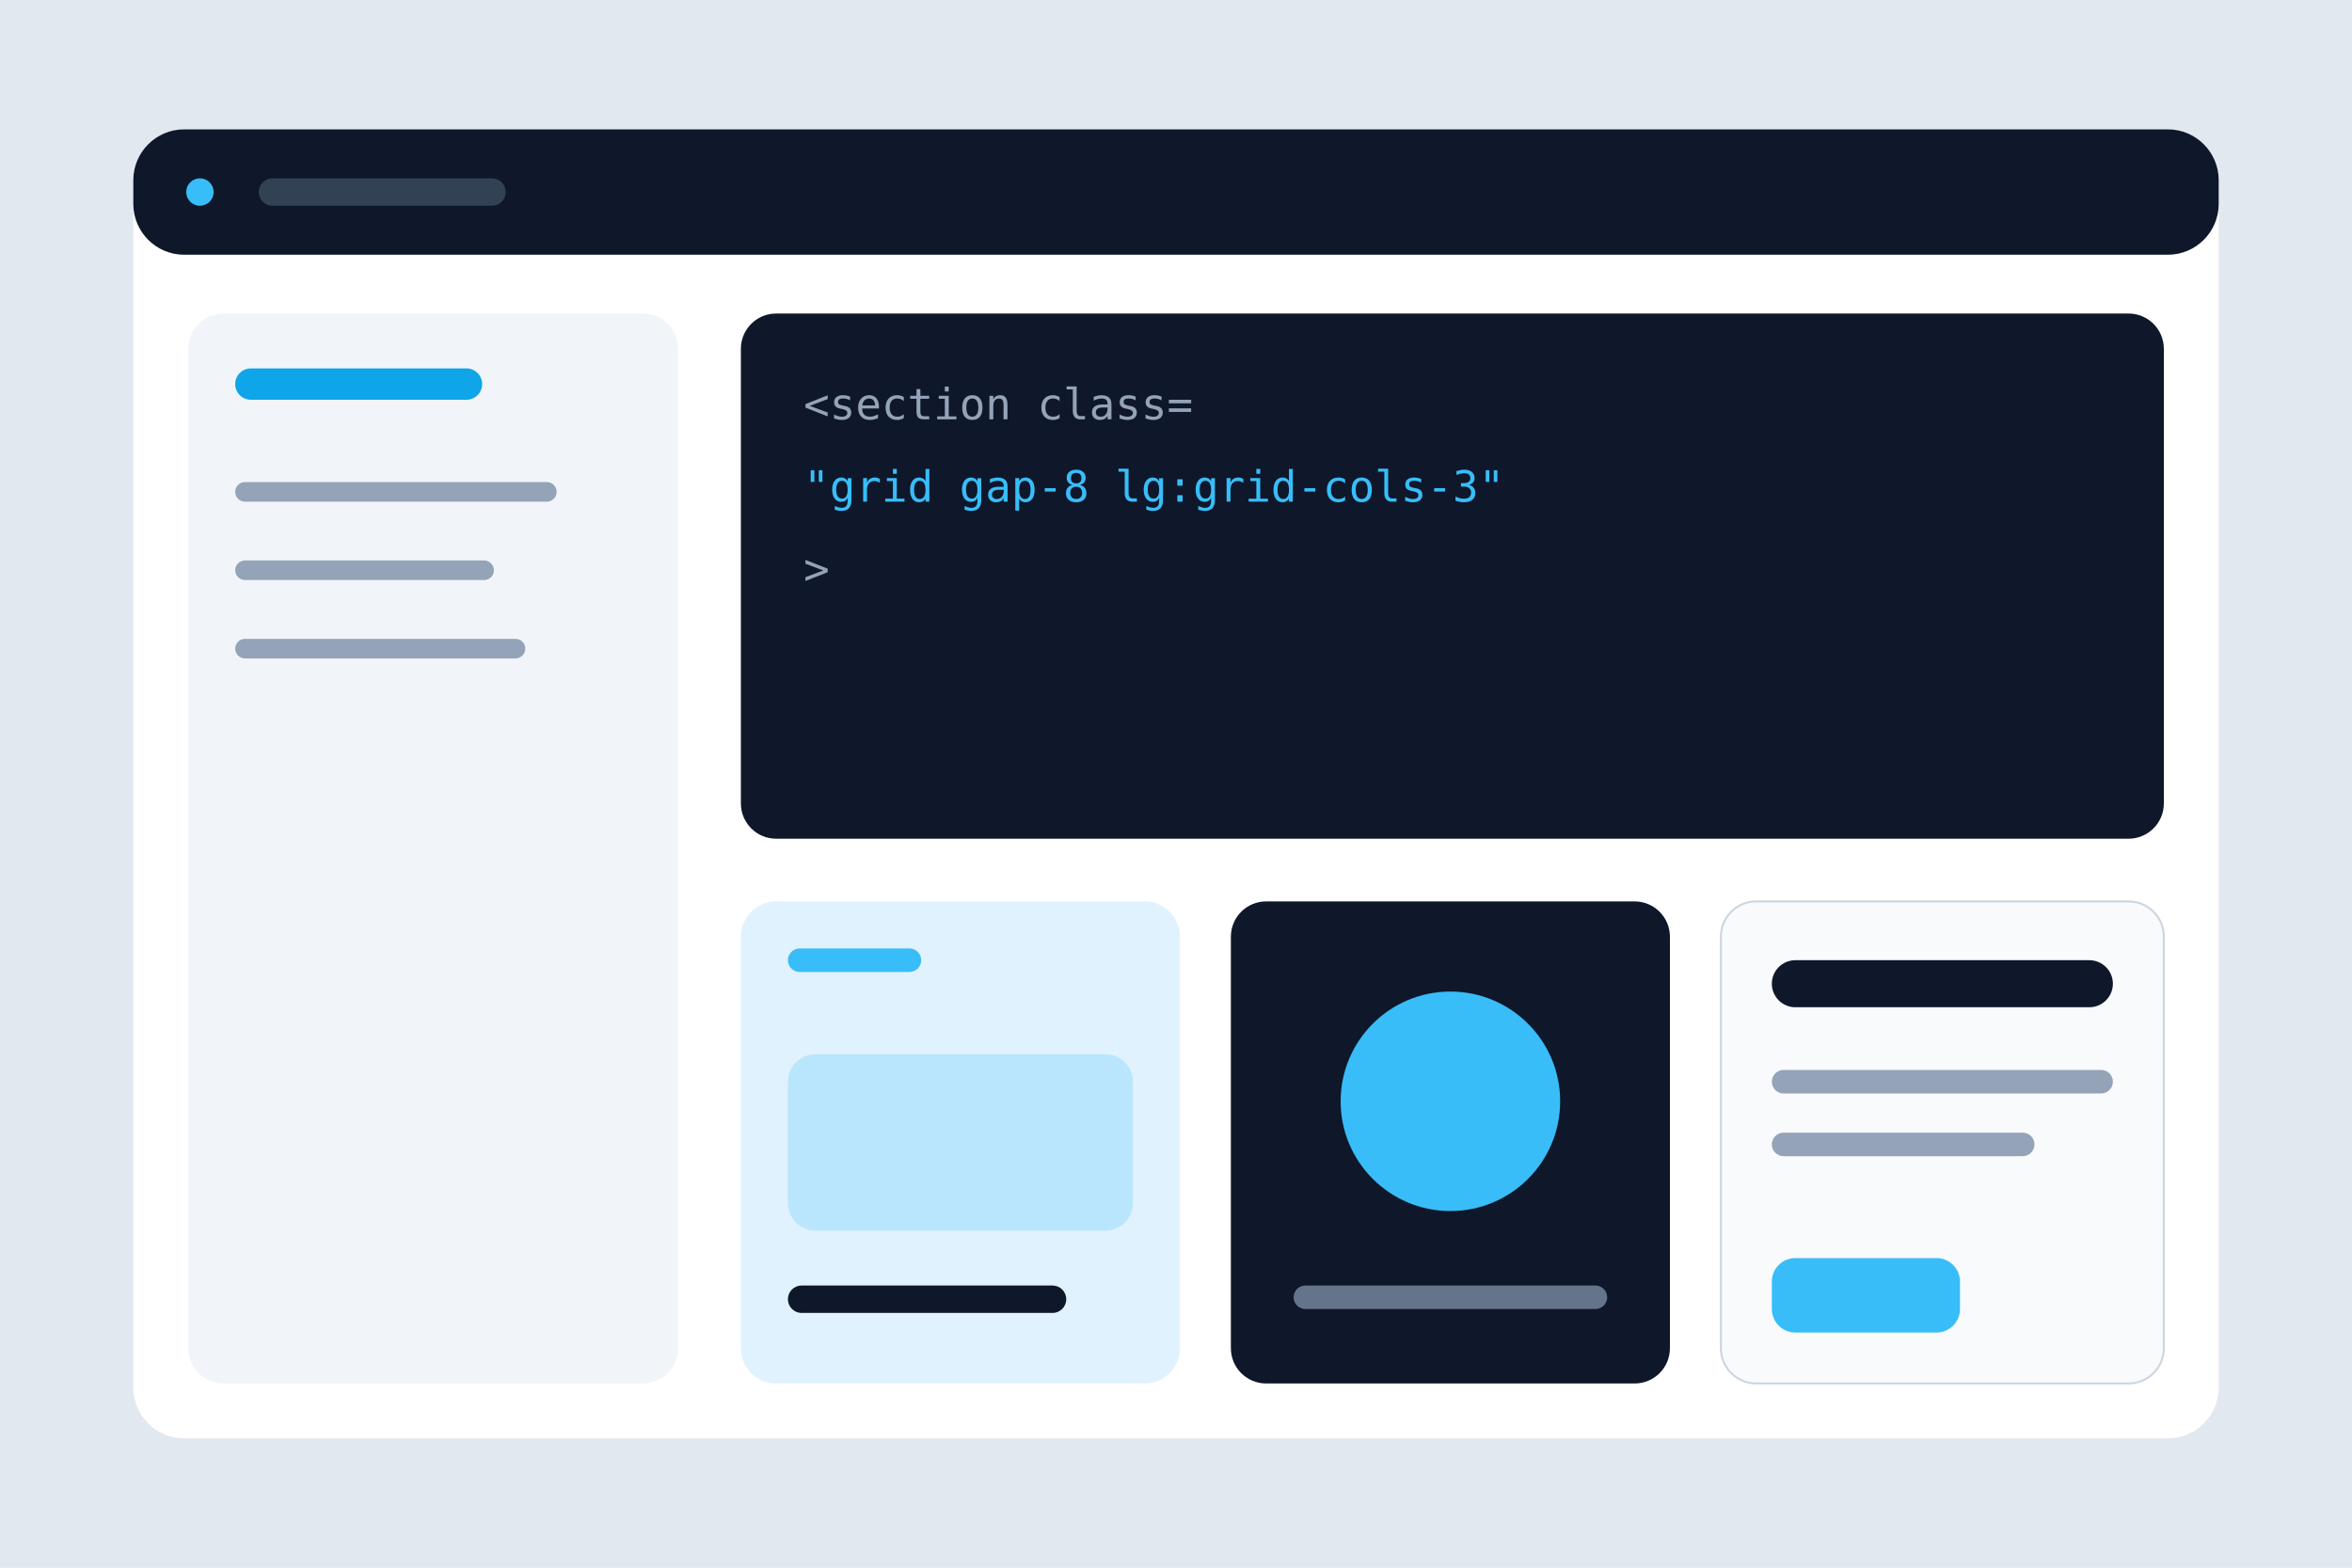
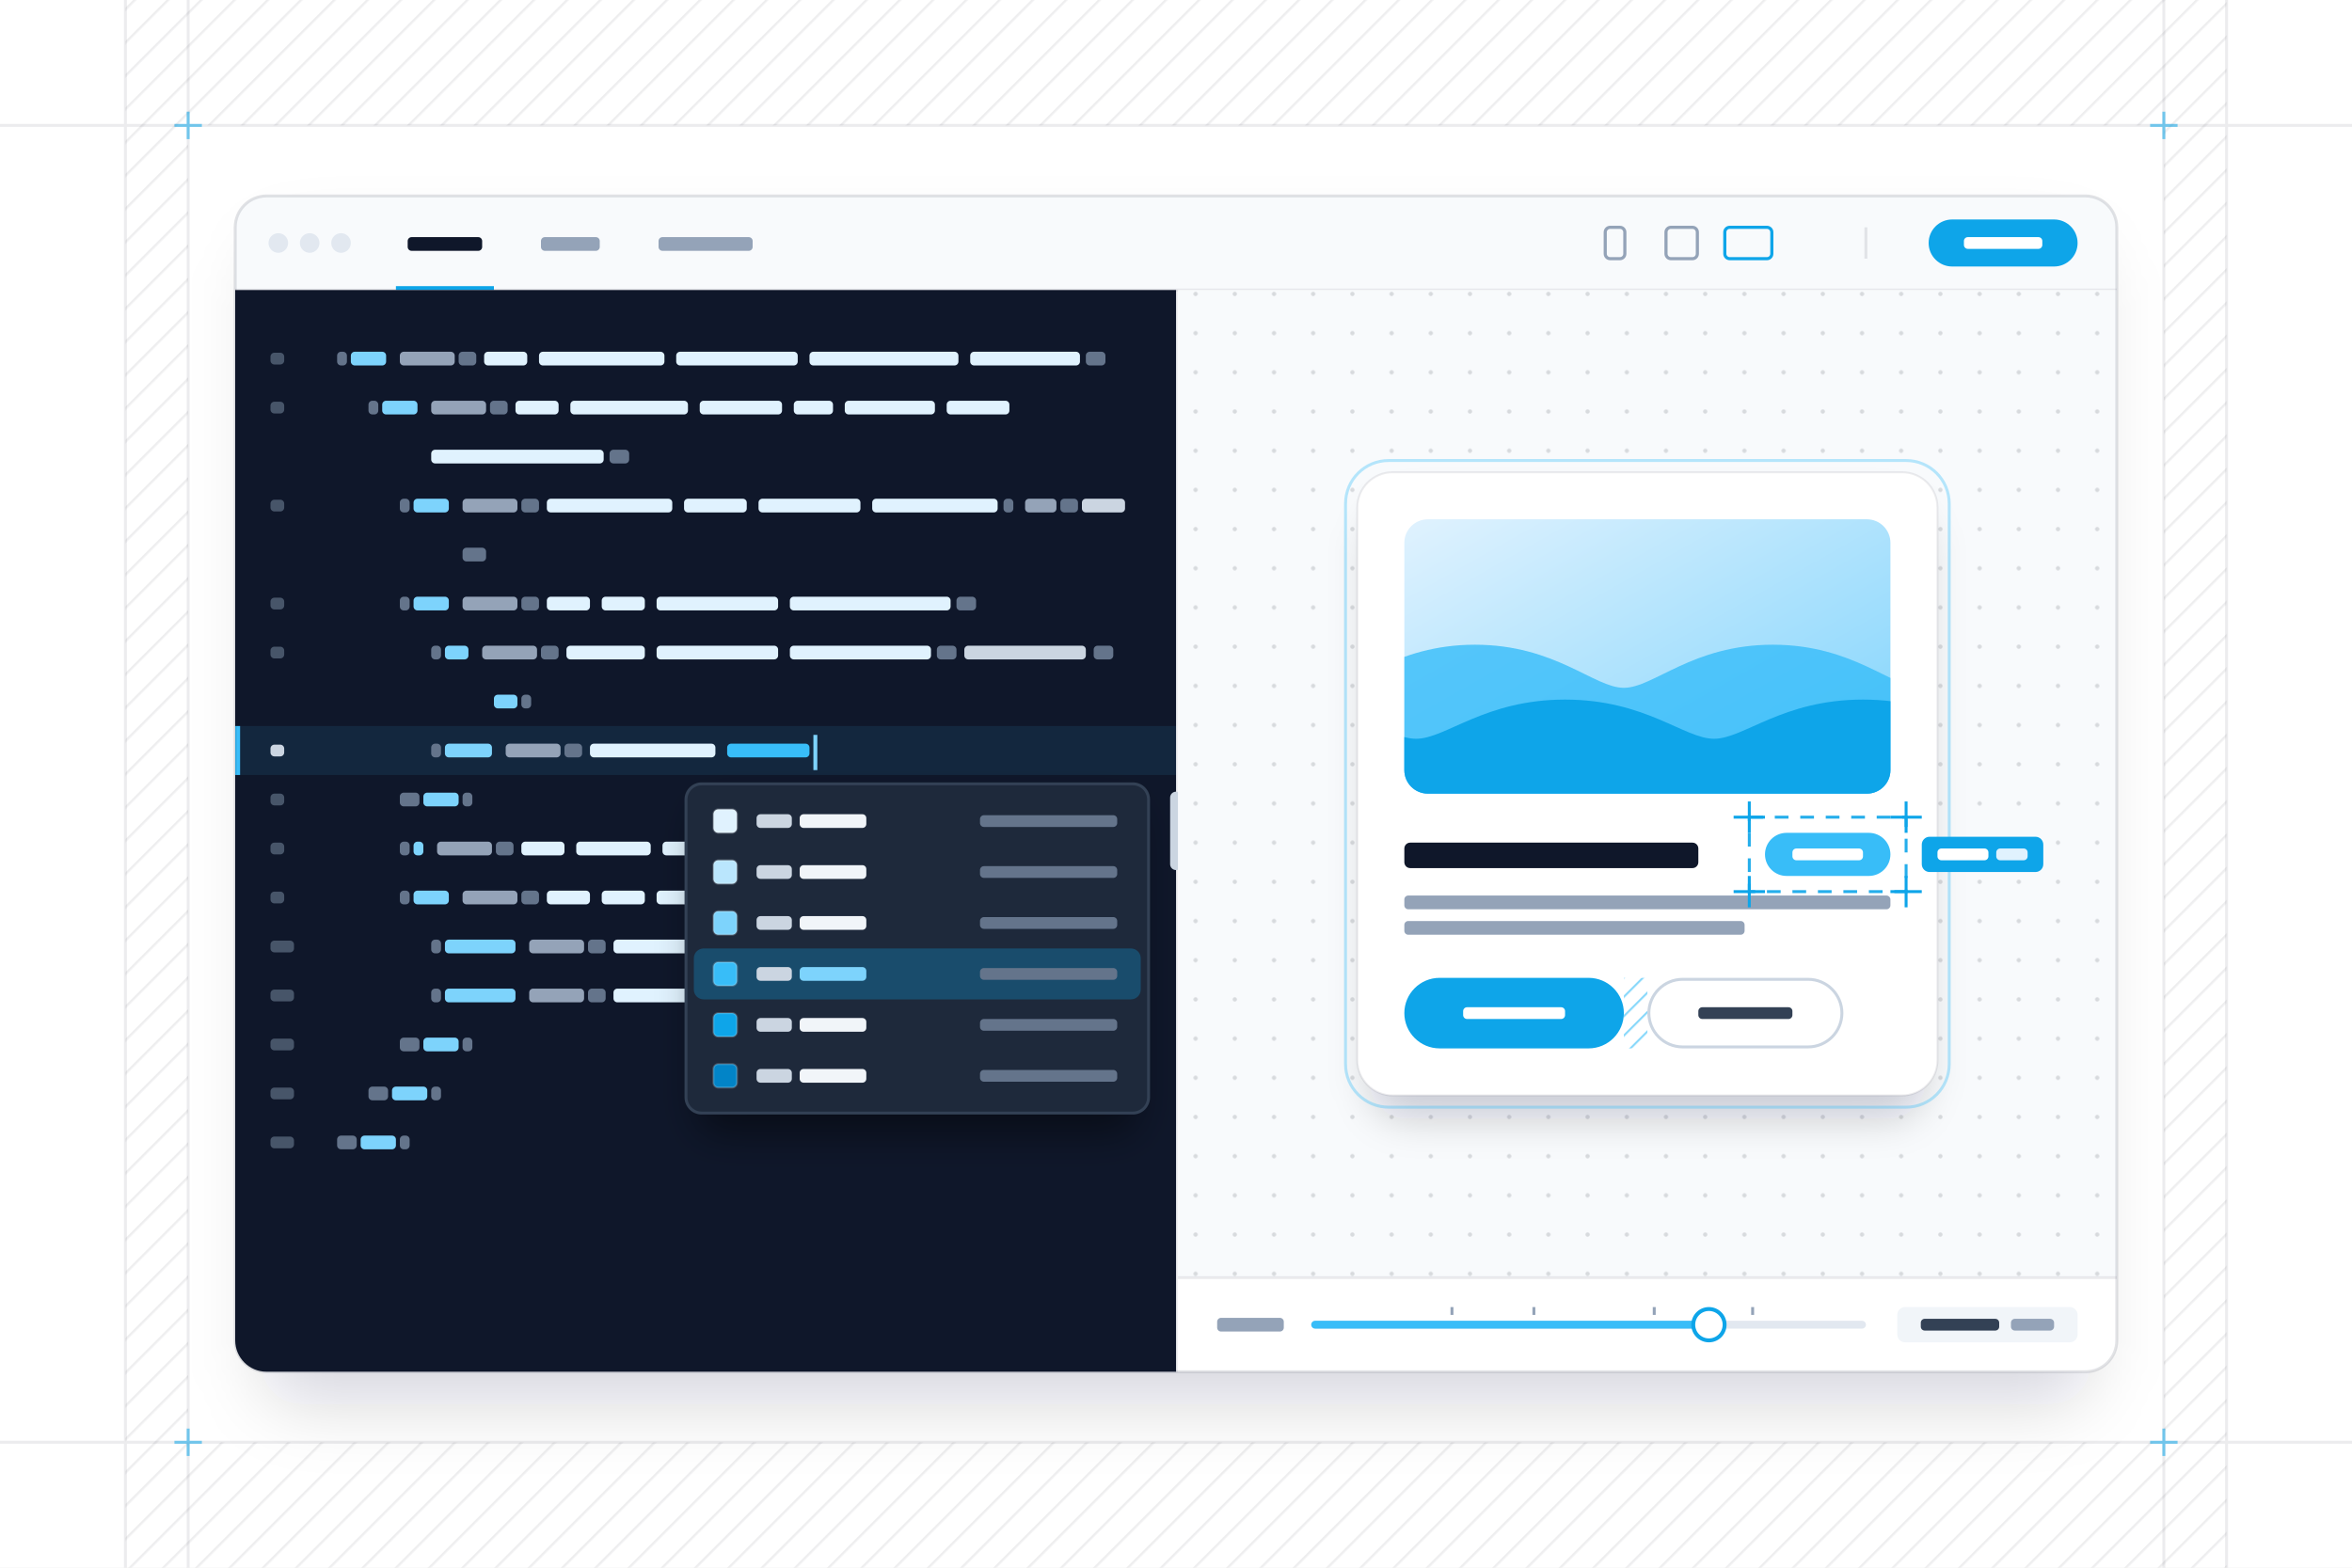
- <svg xmlns="http://www.w3.org/2000/svg" viewBox="0 0 1200 800">
-   <rect width="1200" height="800" fill="#e2e8f0" />
-   <g transform="translate(68 66)">
-     <rect width="1064" height="668" rx="26" fill="#ffffff" />
-     <rect width="1064" height="64" rx="26" fill="#0f172a" />
-     <circle cx="34" cy="32" r="7" fill="#38bdf8" />
-     <rect x="64" y="25" width="126" height="14" rx="7" fill="#334155" />
-     <rect x="28" y="94" width="250" height="546" rx="18" fill="#f1f5f9" />
-     <rect x="52" y="122" width="126" height="16" rx="8" fill="#0ea5e9" />
-     <g fill="#94a3b8">
-       <rect x="52" y="180" width="164" height="10" rx="5" />
-       <rect x="52" y="220" width="132" height="10" rx="5" />
-       <rect x="52" y="260" width="148" height="10" rx="5" />
+ <svg xmlns="http://www.w3.org/2000/svg" viewBox="0 0 1200 800" fill="none">
+   <defs>
+     <pattern id="if-h" width="12" height="12" patternUnits="userSpaceOnUse" patternTransform="rotate(45)">
+       <rect width="1.2" height="12" fill="#0F172A" fill-opacity="0.07" />
+     </pattern>
+     <pattern id="if-pad" width="7" height="7" patternUnits="userSpaceOnUse" patternTransform="rotate(45)">
+       <rect width="1.1" height="7" fill="#38BDF8" fill-opacity="0.55" />
+     </pattern>
+     <filter id="if-sh" x="-20%" y="-20%" width="140%" height="140%">
+       <feGaussianBlur stdDeviation="18" />
+     </filter>
+     <filter id="if-sh2" x="-30%" y="-30%" width="160%" height="160%">
+       <feGaussianBlur stdDeviation="10" />
+     </filter>
+     <clipPath id="if-w">
+       <rect x="120" y="100" width="960" height="600" rx="16" />
+     </clipPath>
+     <linearGradient id="if-img" x1="0" y1="0" x2="1" y2="1">
+       <stop stop-color="#E0F2FE" />
+       <stop offset="1" stop-color="#7DD3FC" />
+     </linearGradient>
+     <pattern id="if-dots" width="20" height="20" patternUnits="userSpaceOnUse" x="600" y="100">
+       <circle cx="10" cy="10" r="1.1" fill="#0F172A" fill-opacity=".14" />
+     </pattern>
+   </defs>
+   <rect x="0" y="0" width="1200" height="800" fill="#FFFFFF" />
+   <g fill="url(#if-h)">
+     <rect x="64" y="0" width="32" height="800" />
+     <rect x="1104" y="0" width="32" height="800" />
+     <rect x="96" y="0" width="1008" height="64" />
+     <rect x="96" y="736" width="1008" height="64" />
+   </g>
+   <path d="M64 0V800M96 0V800M1104 0V800M1136 0V800M0 64H1200M0 736H1200" stroke="#0F172A" stroke-opacity=".08" stroke-width="1.5" />
+   <path d="M89 64H103M96 57V71M1097 64H1111M1104 57V71M89 736H103M96 729V743M1097 736H1111M1104 729V743" stroke="#0EA5E9" stroke-opacity="0.55" stroke-width="1.5" />
+   <rect x="134" y="126" width="932" height="590" rx="20" fill="#0F172A" fill-opacity=".16" filter="url(#if-sh)" />
+   <g clip-path="url(#if-w)">
+     <rect x="120" y="100" width="960" height="600" fill="#FFFFFF" />
+     <rect x="120" y="100" width="960" height="48" fill="#F8FAFC" />
+     <path d="M120 148H1080" stroke="#0F172A" stroke-opacity=".08" stroke-width="1.5" />
+     <circle cx="142" cy="124" r="5" fill="#E2E8F0" />
+     <circle cx="158" cy="124" r="5" fill="#E2E8F0" />
+     <circle cx="174" cy="124" r="5" fill="#E2E8F0" />
+     <rect x="208" y="121" width="38" height="7" rx="2" fill="#0F172A" />
+     <rect x="202" y="146" width="50" height="2" fill="#0EA5E9" />
+     <rect x="276" y="121" width="30" height="7" rx="2" fill="#94A3B8" />
+     <rect x="336" y="121" width="48" height="7" rx="2" fill="#94A3B8" />
+     <rect x="819" y="116" width="10" height="16" rx="2.5" fill="none" stroke="#94A3B8" stroke-width="1.6" />
+     <rect x="850" y="116" width="16" height="16" rx="2.5" fill="none" stroke="#94A3B8" stroke-width="1.6" />
+     <rect x="880" y="116" width="24" height="16" rx="2.5" fill="none" stroke="#0EA5E9" stroke-width="1.6" />
+     <rect x="984" y="112" width="76" height="24" rx="12" fill="#0EA5E9" />
+     <rect x="1002" y="121" width="40" height="6" rx="2" fill="#FFFFFF" />
+     <path d="M952 116V132" stroke="#0F172A" stroke-opacity=".1" stroke-width="1.5" />
+     <rect x="120" y="148" width="480" height="552" fill="#0F172A" />
+     <rect x="138" y="180" width="7" height="6" rx="2" fill="#475569" />
+     <rect x="172" y="179.5" width="5" height="7" rx="2" fill="#64748B" />
+     <rect x="179" y="179.5" width="18" height="7" rx="2" fill="#7DD3FC" />
+     <rect x="204" y="179.5" width="28" height="7" rx="2" fill="#94A3B8" />
+     <rect x="234" y="179.5" width="9" height="7" rx="2" fill="#64748B" />
+     <rect x="247" y="179.5" width="22" height="7" rx="2" fill="#E0F2FE" />
+     <rect x="275" y="179.5" width="64" height="7" rx="2" fill="#E0F2FE" />
+     <rect x="345" y="179.5" width="62" height="7" rx="2" fill="#E0F2FE" />
+     <rect x="413" y="179.5" width="76" height="7" rx="2" fill="#E0F2FE" />
+     <rect x="495" y="179.5" width="56" height="7" rx="2" fill="#E0F2FE" />
+     <rect x="554" y="179.5" width="10" height="7" rx="2" fill="#64748B" />
+     <rect x="138" y="205" width="7" height="6" rx="2" fill="#475569" />
+     <rect x="188" y="204.5" width="5" height="7" rx="2" fill="#64748B" />
+     <rect x="195" y="204.5" width="18" height="7" rx="2" fill="#7DD3FC" />
+     <rect x="220" y="204.5" width="28" height="7" rx="2" fill="#94A3B8" />
+     <rect x="250" y="204.5" width="9" height="7" rx="2" fill="#64748B" />
+     <rect x="263" y="204.5" width="22" height="7" rx="2" fill="#E0F2FE" />
+     <rect x="291" y="204.5" width="60" height="7" rx="2" fill="#E0F2FE" />
+     <rect x="357" y="204.5" width="42" height="7" rx="2" fill="#E0F2FE" />
+     <rect x="405" y="204.5" width="20" height="7" rx="2" fill="#E0F2FE" />
+     <rect x="431" y="204.5" width="46" height="7" rx="2" fill="#E0F2FE" />
+     <rect x="483" y="204.5" width="32" height="7" rx="2" fill="#E0F2FE" />
+     <rect x="220" y="229.5" width="88" height="7" rx="2" fill="#E0F2FE" />
+     <rect x="311" y="229.5" width="10" height="7" rx="2" fill="#64748B" />
+     <rect x="138" y="255" width="7" height="6" rx="2" fill="#475569" />
+     <rect x="204" y="254.5" width="5" height="7" rx="2" fill="#64748B" />
+     <rect x="211" y="254.5" width="18" height="7" rx="2" fill="#7DD3FC" />
+     <rect x="236" y="254.5" width="28" height="7" rx="2" fill="#94A3B8" />
+     <rect x="266" y="254.5" width="9" height="7" rx="2" fill="#64748B" />
+     <rect x="279" y="254.5" width="64" height="7" rx="2" fill="#E0F2FE" />
+     <rect x="349" y="254.5" width="32" height="7" rx="2" fill="#E0F2FE" />
+     <rect x="387" y="254.5" width="52" height="7" rx="2" fill="#E0F2FE" />
+     <rect x="445" y="254.5" width="64" height="7" rx="2" fill="#E0F2FE" />
+     <rect x="512" y="254.5" width="5" height="7" rx="2" fill="#64748B" />
+     <rect x="523" y="254.5" width="16" height="7" rx="2" fill="#94A3B8" />
+     <rect x="541" y="254.5" width="9" height="7" rx="2" fill="#64748B" />
+     <rect x="552" y="254.5" width="22" height="7" rx="2" fill="#CBD5E1" />
+     <rect x="236" y="279.5" width="12" height="7" rx="2" fill="#64748B" />
+     <rect x="138" y="305" width="7" height="6" rx="2" fill="#475569" />
+     <rect x="204" y="304.5" width="5" height="7" rx="2" fill="#64748B" />
+     <rect x="211" y="304.5" width="18" height="7" rx="2" fill="#7DD3FC" />
+     <rect x="236" y="304.5" width="28" height="7" rx="2" fill="#94A3B8" />
+     <rect x="266" y="304.5" width="9" height="7" rx="2" fill="#64748B" />
+     <rect x="279" y="304.5" width="22" height="7" rx="2" fill="#E0F2FE" />
+     <rect x="307" y="304.5" width="22" height="7" rx="2" fill="#E0F2FE" />
+     <rect x="335" y="304.5" width="62" height="7" rx="2" fill="#E0F2FE" />
+     <rect x="403" y="304.5" width="82" height="7" rx="2" fill="#E0F2FE" />
+     <rect x="488" y="304.5" width="10" height="7" rx="2" fill="#64748B" />
+     <rect x="138" y="330" width="7" height="6" rx="2" fill="#475569" />
+     <rect x="220" y="329.5" width="5" height="7" rx="2" fill="#64748B" />
+     <rect x="227" y="329.5" width="12" height="7" rx="2" fill="#7DD3FC" />
+     <rect x="246" y="329.5" width="28" height="7" rx="2" fill="#94A3B8" />
+     <rect x="276" y="329.5" width="9" height="7" rx="2" fill="#64748B" />
+     <rect x="289" y="329.5" width="40" height="7" rx="2" fill="#E0F2FE" />
+     <rect x="335" y="329.5" width="62" height="7" rx="2" fill="#E0F2FE" />
+     <rect x="403" y="329.5" width="72" height="7" rx="2" fill="#E0F2FE" />
+     <rect x="478" y="329.5" width="10" height="7" rx="2" fill="#64748B" />
+     <rect x="492" y="329.5" width="62" height="7" rx="2" fill="#CBD5E1" />
+     <rect x="558" y="329.5" width="10" height="7" rx="2" fill="#64748B" />
+     <rect x="252" y="354.5" width="12" height="7" rx="2" fill="#7DD3FC" />
+     <rect x="266" y="354.5" width="5" height="7" rx="2" fill="#64748B" />
+     <rect x="120" y="370.5" width="480" height="25" fill="#38BDF8" fill-opacity=".1" />
+     <rect x="120" y="370.5" width="2.5" height="25" fill="#38BDF8" />
+     <rect x="138" y="380" width="7" height="6" rx="2" fill="#CBD5E1" />
+     <rect x="220" y="379.5" width="5" height="7" rx="2" fill="#64748B" />
+     <rect x="227" y="379.5" width="24" height="7" rx="2" fill="#7DD3FC" />
+     <rect x="258" y="379.5" width="28" height="7" rx="2" fill="#94A3B8" />
+     <rect x="288" y="379.5" width="9" height="7" rx="2" fill="#64748B" />
+     <rect x="301" y="379.5" width="64" height="7" rx="2" fill="#E0F2FE" />
+     <rect x="371" y="379.5" width="42" height="7" rx="2" fill="#38BDF8" />
+     <rect x="415" y="375" width="2" height="18" fill="#7DD3FC" />
+     <rect x="138" y="405" width="7" height="6" rx="2" fill="#475569" />
+     <rect x="204" y="404.5" width="10" height="7" rx="2" fill="#64748B" />
+     <rect x="216" y="404.5" width="18" height="7" rx="2" fill="#7DD3FC" />
+     <rect x="236" y="404.5" width="5" height="7" rx="2" fill="#64748B" />
+     <rect x="138" y="430" width="7" height="6" rx="2" fill="#475569" />
+     <rect x="204" y="429.5" width="5" height="7" rx="2" fill="#64748B" />
+     <rect x="211" y="429.5" width="5" height="7" rx="2" fill="#7DD3FC" />
+     <rect x="223" y="429.5" width="28" height="7" rx="2" fill="#94A3B8" />
+     <rect x="253" y="429.5" width="9" height="7" rx="2" fill="#64748B" />
+     <rect x="266" y="429.5" width="22" height="7" rx="2" fill="#E0F2FE" />
+     <rect x="294" y="429.5" width="38" height="7" rx="2" fill="#E0F2FE" />
+     <rect x="338" y="429.5" width="76" height="7" rx="2" fill="#E0F2FE" />
+     <rect x="417" y="429.5" width="10" height="7" rx="2" fill="#64748B" />
+     <rect x="431" y="429.5" width="86" height="7" rx="2" fill="#CBD5E1" />
+     <rect x="521" y="429.5" width="10" height="7" rx="2" fill="#64748B" />
+     <rect x="533" y="429.5" width="5" height="7" rx="2" fill="#7DD3FC" />
+     <rect x="540" y="429.5" width="5" height="7" rx="2" fill="#64748B" />
+     <rect x="138" y="455" width="7" height="6" rx="2" fill="#475569" />
+     <rect x="204" y="454.5" width="5" height="7" rx="2" fill="#64748B" />
+     <rect x="211" y="454.5" width="18" height="7" rx="2" fill="#7DD3FC" />
+     <rect x="236" y="454.5" width="28" height="7" rx="2" fill="#94A3B8" />
+     <rect x="266" y="454.5" width="9" height="7" rx="2" fill="#64748B" />
+     <rect x="279" y="454.5" width="22" height="7" rx="2" fill="#E0F2FE" />
+     <rect x="307" y="454.5" width="22" height="7" rx="2" fill="#E0F2FE" />
+     <rect x="335" y="454.5" width="34" height="7" rx="2" fill="#E0F2FE" />
+     <rect x="372" y="454.5" width="10" height="7" rx="2" fill="#64748B" />
+     <rect x="138" y="480" width="12" height="6" rx="2" fill="#475569" />
+     <rect x="220" y="479.5" width="5" height="7" rx="2" fill="#64748B" />
+     <rect x="227" y="479.5" width="36" height="7" rx="2" fill="#7DD3FC" />
+     <rect x="270" y="479.5" width="28" height="7" rx="2" fill="#94A3B8" />
+     <rect x="300" y="479.5" width="9" height="7" rx="2" fill="#64748B" />
+     <rect x="313" y="479.5" width="64" height="7" rx="2" fill="#E0F2FE" />
+     <rect x="383" y="479.5" width="52" height="7" rx="2" fill="#E0F2FE" />
+     <rect x="441" y="479.5" width="22" height="7" rx="2" fill="#E0F2FE" />
+     <rect x="469" y="479.5" width="22" height="7" rx="2" fill="#E0F2FE" />
+     <rect x="497" y="479.5" width="50" height="7" rx="2" fill="#E0F2FE" />
+     <rect x="550" y="479.5" width="10" height="7" rx="2" fill="#64748B" />
+     <rect x="138" y="505" width="12" height="6" rx="2" fill="#475569" />
+     <rect x="220" y="504.5" width="5" height="7" rx="2" fill="#64748B" />
+     <rect x="227" y="504.5" width="36" height="7" rx="2" fill="#7DD3FC" />
+     <rect x="270" y="504.5" width="28" height="7" rx="2" fill="#94A3B8" />
+     <rect x="300" y="504.5" width="9" height="7" rx="2" fill="#64748B" />
+     <rect x="313" y="504.5" width="64" height="7" rx="2" fill="#E0F2FE" />
+     <rect x="383" y="504.5" width="22" height="7" rx="2" fill="#E0F2FE" />
+     <rect x="411" y="504.5" width="22" height="7" rx="2" fill="#E0F2FE" />
+     <rect x="439" y="504.5" width="32" height="7" rx="2" fill="#E0F2FE" />
+     <rect x="477" y="504.5" width="70" height="7" rx="2" fill="#E0F2FE" />
+     <rect x="550" y="504.5" width="10" height="7" rx="2" fill="#64748B" />
+     <rect x="138" y="530" width="12" height="6" rx="2" fill="#475569" />
+     <rect x="204" y="529.5" width="10" height="7" rx="2" fill="#64748B" />
+     <rect x="216" y="529.5" width="18" height="7" rx="2" fill="#7DD3FC" />
+     <rect x="236" y="529.5" width="5" height="7" rx="2" fill="#64748B" />
+     <rect x="138" y="555" width="12" height="6" rx="2" fill="#475569" />
+     <rect x="188" y="554.5" width="10" height="7" rx="2" fill="#64748B" />
+     <rect x="200" y="554.5" width="18" height="7" rx="2" fill="#7DD3FC" />
+     <rect x="220" y="554.5" width="5" height="7" rx="2" fill="#64748B" />
+     <rect x="138" y="580" width="12" height="6" rx="2" fill="#475569" />
+     <rect x="172" y="579.5" width="10" height="7" rx="2" fill="#64748B" />
+     <rect x="184" y="579.5" width="18" height="7" rx="2" fill="#7DD3FC" />
+     <rect x="204" y="579.5" width="5" height="7" rx="2" fill="#64748B" />
+     <rect x="356" y="412" width="224" height="166" rx="10" fill="#000" fill-opacity=".45" filter="url(#if-sh2)" />
+     <rect x="350" y="400" width="236" height="168" rx="8" fill="#1E293B" stroke="#334155" stroke-width="1.5" />
+     <rect x="364" y="413" width="12" height="12" rx="2.5" fill="#E0F2FE" stroke="#FFFFFF" stroke-opacity=".2" stroke-width="1" />
+     <rect x="386" y="415.5" width="18" height="7" rx="2" fill="#CBD5E1" />
+     <rect x="408" y="415.5" width="34" height="7" rx="2" fill="#F1F5F9" />
+     <rect x="500" y="416" width="70" height="6" rx="2" fill="#64748B" />
+     <rect x="364" y="439" width="12" height="12" rx="2.5" fill="#BAE6FD" stroke="#FFFFFF" stroke-opacity=".2" stroke-width="1" />
+     <rect x="386" y="441.5" width="18" height="7" rx="2" fill="#CBD5E1" />
+     <rect x="408" y="441.5" width="34" height="7" rx="2" fill="#F1F5F9" />
+     <rect x="500" y="442" width="70" height="6" rx="2" fill="#64748B" />
+     <rect x="364" y="465" width="12" height="12" rx="2.5" fill="#7DD3FC" stroke="#FFFFFF" stroke-opacity=".2" stroke-width="1" />
+     <rect x="386" y="467.5" width="18" height="7" rx="2" fill="#CBD5E1" />
+     <rect x="408" y="467.5" width="34" height="7" rx="2" fill="#F1F5F9" />
+     <rect x="500" y="468" width="70" height="6" rx="2" fill="#64748B" />
+     <rect x="354" y="484" width="228" height="26" rx="5" fill="#0EA5E9" fill-opacity=".28" />
+     <rect x="364" y="491" width="12" height="12" rx="2.5" fill="#38BDF8" stroke="#FFFFFF" stroke-opacity=".2" stroke-width="1" />
+     <rect x="386" y="493.5" width="18" height="7" rx="2" fill="#CBD5E1" />
+     <rect x="408" y="493.5" width="34" height="7" rx="2" fill="#7DD3FC" />
+     <rect x="500" y="494" width="70" height="6" rx="2" fill="#64748B" />
+     <rect x="364" y="517" width="12" height="12" rx="2.5" fill="#0EA5E9" stroke="#FFFFFF" stroke-opacity=".2" stroke-width="1" />
+     <rect x="386" y="519.5" width="18" height="7" rx="2" fill="#CBD5E1" />
+     <rect x="408" y="519.5" width="34" height="7" rx="2" fill="#F1F5F9" />
+     <rect x="500" y="520" width="70" height="6" rx="2" fill="#64748B" />
+     <rect x="364" y="543" width="12" height="12" rx="2.5" fill="#0284C7" stroke="#FFFFFF" stroke-opacity=".2" stroke-width="1" />
+     <rect x="386" y="545.5" width="18" height="7" rx="2" fill="#CBD5E1" />
+     <rect x="408" y="545.5" width="34" height="7" rx="2" fill="#F1F5F9" />
+     <rect x="500" y="546" width="70" height="6" rx="2" fill="#64748B" />
+     <path d="M600 148V700" stroke="#0F172A" stroke-opacity=".12" stroke-width="1.5" />
+     <rect x="597" y="404" width="6" height="40" rx="3" fill="#CBD5E1" />
+     <rect x="601" y="148" width="479" height="504" fill="#F8FAFC" />
+     <rect x="601" y="148" width="479" height="504" fill="url(#if-dots)" />
+     <rect x="698.5" y="259" width="284" height="312" rx="20" fill="#0F172A" fill-opacity=".18" filter="url(#if-sh2)" />
+     <rect x="692.5" y="241" width="296" height="318" rx="18" fill="#FFFFFF" stroke="#0F172A" stroke-opacity=".08" stroke-width="1" />
+     <clipPath id="if-ic">
+       <rect x="716.5" y="265" width="248" height="140" rx="12" />
+     </clipPath>
+     <rect x="716.5" y="265" width="248" height="140" rx="12" fill="url(#if-img)" />
+     <g clip-path="url(#if-ic)">
+       <path d="M676.5 351C691.7 351 711.4 329 752.5 329C793.6 329 813.3 351 828.5 351C843.7 351 863.4 329 904.5 329C945.6 329 965.3 351 980.5 351C995.7 351 1015.4 329 1056.5 329C1097.6 329 1117.3 351 1132.5 351V405H676.5Z" fill="#38BDF8" fill-opacity=".8" />
+       <path d="M646.5 357C687.6 357 707.3 377 722.5 377C737.7 377 757.4 357 798.5 357C839.6 357 859.3 377 874.5 377C889.7 377 909.4 357 950.5 357C991.6 357 1011.3 377 1026.5 377C1041.7 377 1061.4 357 1102.5 357V405H646.5Z" fill="#0EA5E9" />
    </g>
-     <rect x="310" y="94" width="726" height="268" rx="18" fill="#0f172a" />
-     <text x="342" y="148" font-family="ui-monospace, monospace" font-size="22" fill="#94a3b8">&lt;section class=</text>
-     <text x="342" y="190" font-family="ui-monospace, monospace" font-size="22" fill="#38bdf8">"grid gap-8 lg:grid-cols-3"</text>
-     <text x="342" y="232" font-family="ui-monospace, monospace" font-size="22" fill="#94a3b8">&gt;</text>
-     <g transform="translate(310 394)">
-       <rect width="224" height="246" rx="18" fill="#e0f2fe" />
-       <rect x="24" y="24" width="68" height="12" rx="6" fill="#38bdf8" />
-       <rect x="24" y="78" width="176" height="90" rx="14" fill="#bae6fd" />
-       <rect x="24" y="196" width="142" height="14" rx="7" fill="#0f172a" />
-     </g>
-     <g transform="translate(560 394)">
-       <rect width="224" height="246" rx="18" fill="#0f172a" />
-       <circle cx="112" cy="102" r="56" fill="#38bdf8" />
-       <rect x="32" y="196" width="160" height="12" rx="6" fill="#64748b" />
-     </g>
-     <g transform="translate(810 394)">
-       <rect width="226" height="246" rx="18" fill="#f8fafc" stroke="#cbd5e1" />
-       <rect x="26" y="30" width="174" height="24" rx="12" fill="#0f172a" />
-       <rect x="26" y="86" width="174" height="12" rx="6" fill="#94a3b8" />
-       <rect x="26" y="118" width="134" height="12" rx="6" fill="#94a3b8" />
-       <rect x="26" y="182" width="96" height="38" rx="12" fill="#38bdf8" />
-     </g>
+     <rect x="716.5" y="430" width="150" height="13" rx="3" fill="#0F172A" />
+     <rect x="900.5" y="425" width="64" height="22" rx="11" fill="#38BDF8" />
+     <rect x="914.5" y="433" width="36" height="6" rx="2" fill="#FFFFFF" />
+     <rect x="900.5" y="425" width="64" height="22" rx="11" fill="url(#if-pad)" fill-opacity=".0" />
+     <rect x="716.5" y="457" width="248" height="7" rx="2" fill="#94A3B8" />
+     <rect x="716.5" y="470" width="173.6" height="7" rx="2" fill="#94A3B8" />
+     <rect x="716.5" y="499" width="112" height="36" rx="18" fill="#0EA5E9" />
+     <rect x="746.5" y="514" width="52" height="6" rx="2" fill="#FFFFFF" />
+     <rect x="828.5" y="499" width="12" height="36" fill="url(#if-pad)" />
+     <rect x="841.25" y="499.75" width="98.5" height="34.5" rx="17.25" fill="#FFFFFF" stroke="#CBD5E1" stroke-width="1.5" />
+     <rect x="866.5" y="514" width="48" height="6" rx="2" fill="#334155" />
+     <rect x="686.5" y="235" width="308" height="330" rx="22" fill="none" stroke="#38BDF8" stroke-opacity=".35" stroke-width="1.5" />
+     <rect x="892.5" y="417" width="80" height="38" fill="none" stroke="#0EA5E9" stroke-opacity="0.9" stroke-width="1.5" stroke-dasharray="7 6" />
+     <path d="M884.5 417H900.5M892.5 409V425M964.5 417H980.5M972.5 409V425M884.5 455H900.5M892.5 447V463M964.5 455H980.5M972.5 447V463" stroke="#0EA5E9" stroke-width="1.5" />
+     <rect x="980.5" y="427" width="62" height="18" rx="4" fill="#0EA5E9" />
+     <rect x="988.5" y="433" width="26" height="6" rx="2" fill="#FFFFFF" />
+     <rect x="1018.5" y="433" width="16" height="6" rx="2" fill="#E0F2FE" />
+     <rect x="601" y="652" width="479" height="48" fill="#FFFFFF" />
+     <path d="M601 652H1080" stroke="#0F172A" stroke-opacity=".08" stroke-width="1.5" />
+     <rect x="621" y="672.5" width="34" height="7" rx="2" fill="#94A3B8" />
+     <path d="M671 676H950" stroke="#E2E8F0" stroke-width="4" stroke-linecap="round" />
+     <path d="M671 676H871.9" stroke="#38BDF8" stroke-width="4" stroke-linecap="round" />
+     <path d="M740.8 667V671" stroke="#94A3B8" stroke-width="1.5" />
+     <path d="M782.6 667V671" stroke="#94A3B8" stroke-width="1.5" />
+     <path d="M844 667V671" stroke="#94A3B8" stroke-width="1.5" />
+     <path d="M894.2 667V671" stroke="#94A3B8" stroke-width="1.5" />
+     <circle cx="871.9" cy="676" r="8" fill="#FFFFFF" stroke="#0EA5E9" stroke-width="2" />
+     <rect x="968" y="667" width="92" height="18" rx="4" fill="#F1F5F9" />
+     <rect x="980" y="673" width="40" height="6" rx="2" fill="#334155" />
+     <rect x="1026" y="673" width="22" height="6" rx="2" fill="#94A3B8" />
  </g>
+   <rect x="120" y="100" width="960" height="600" rx="16" fill="none" stroke="#0F172A" stroke-opacity=".12" stroke-width="1.5" />
</svg>
